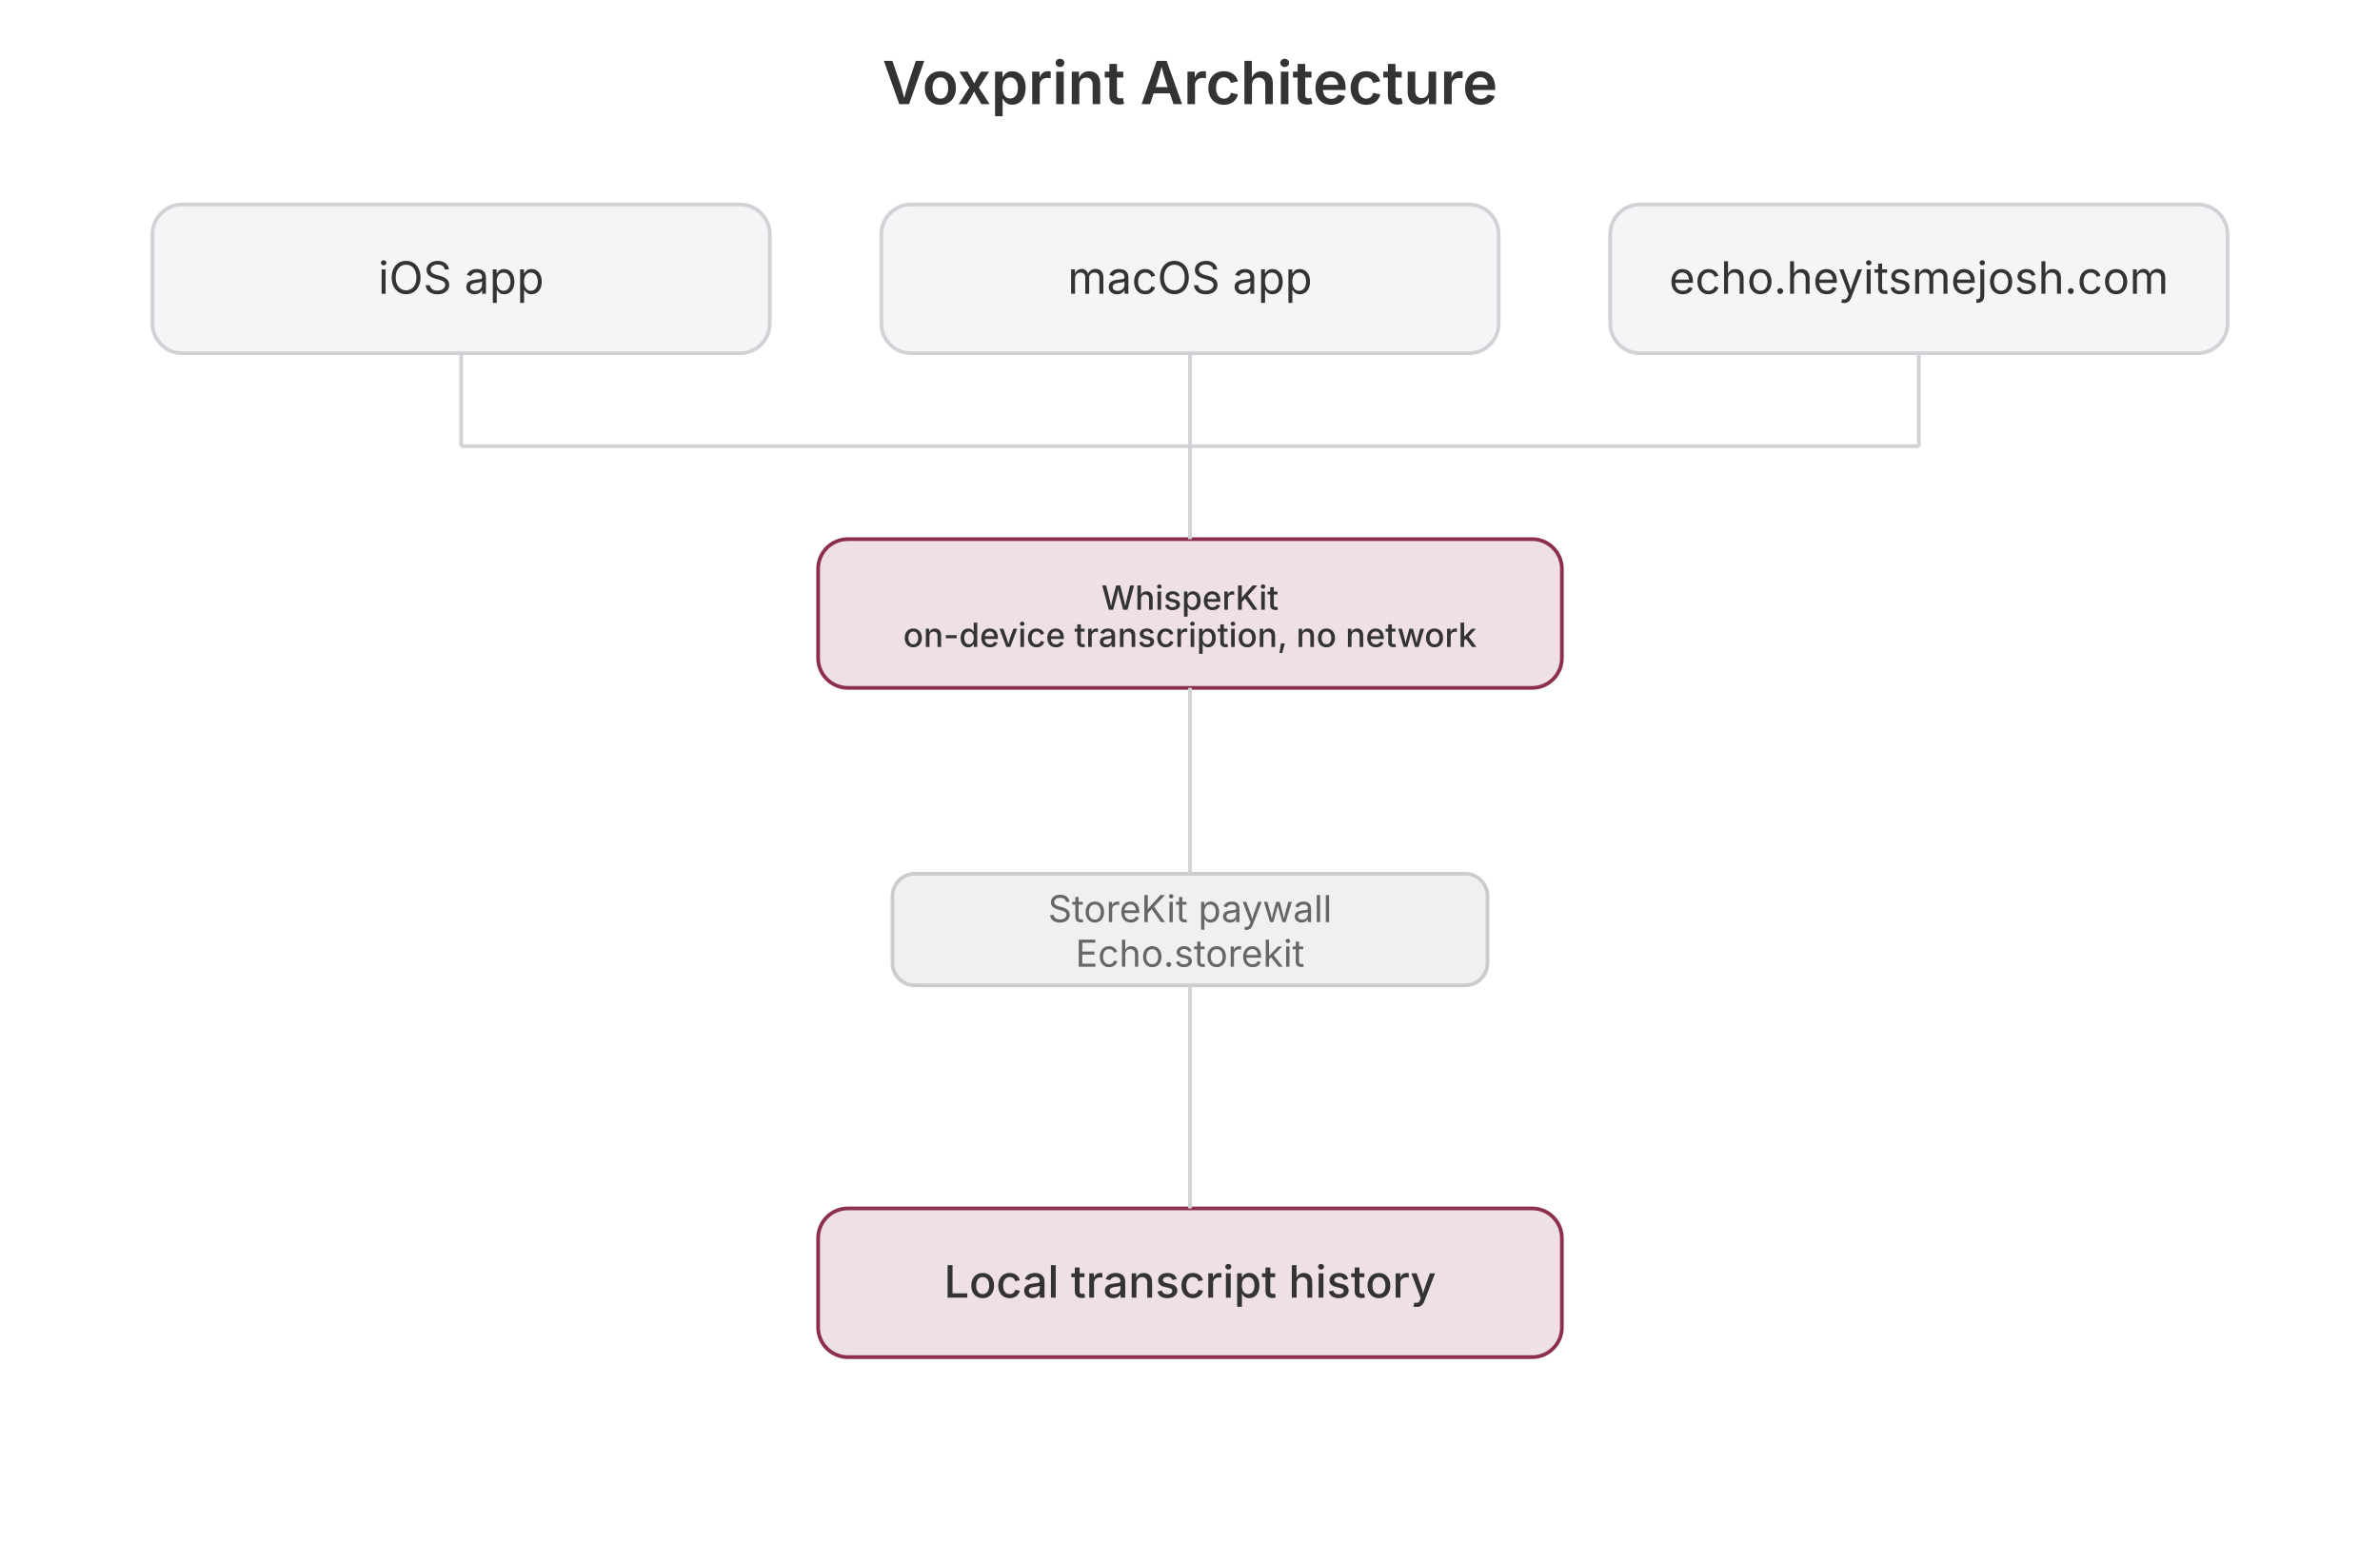
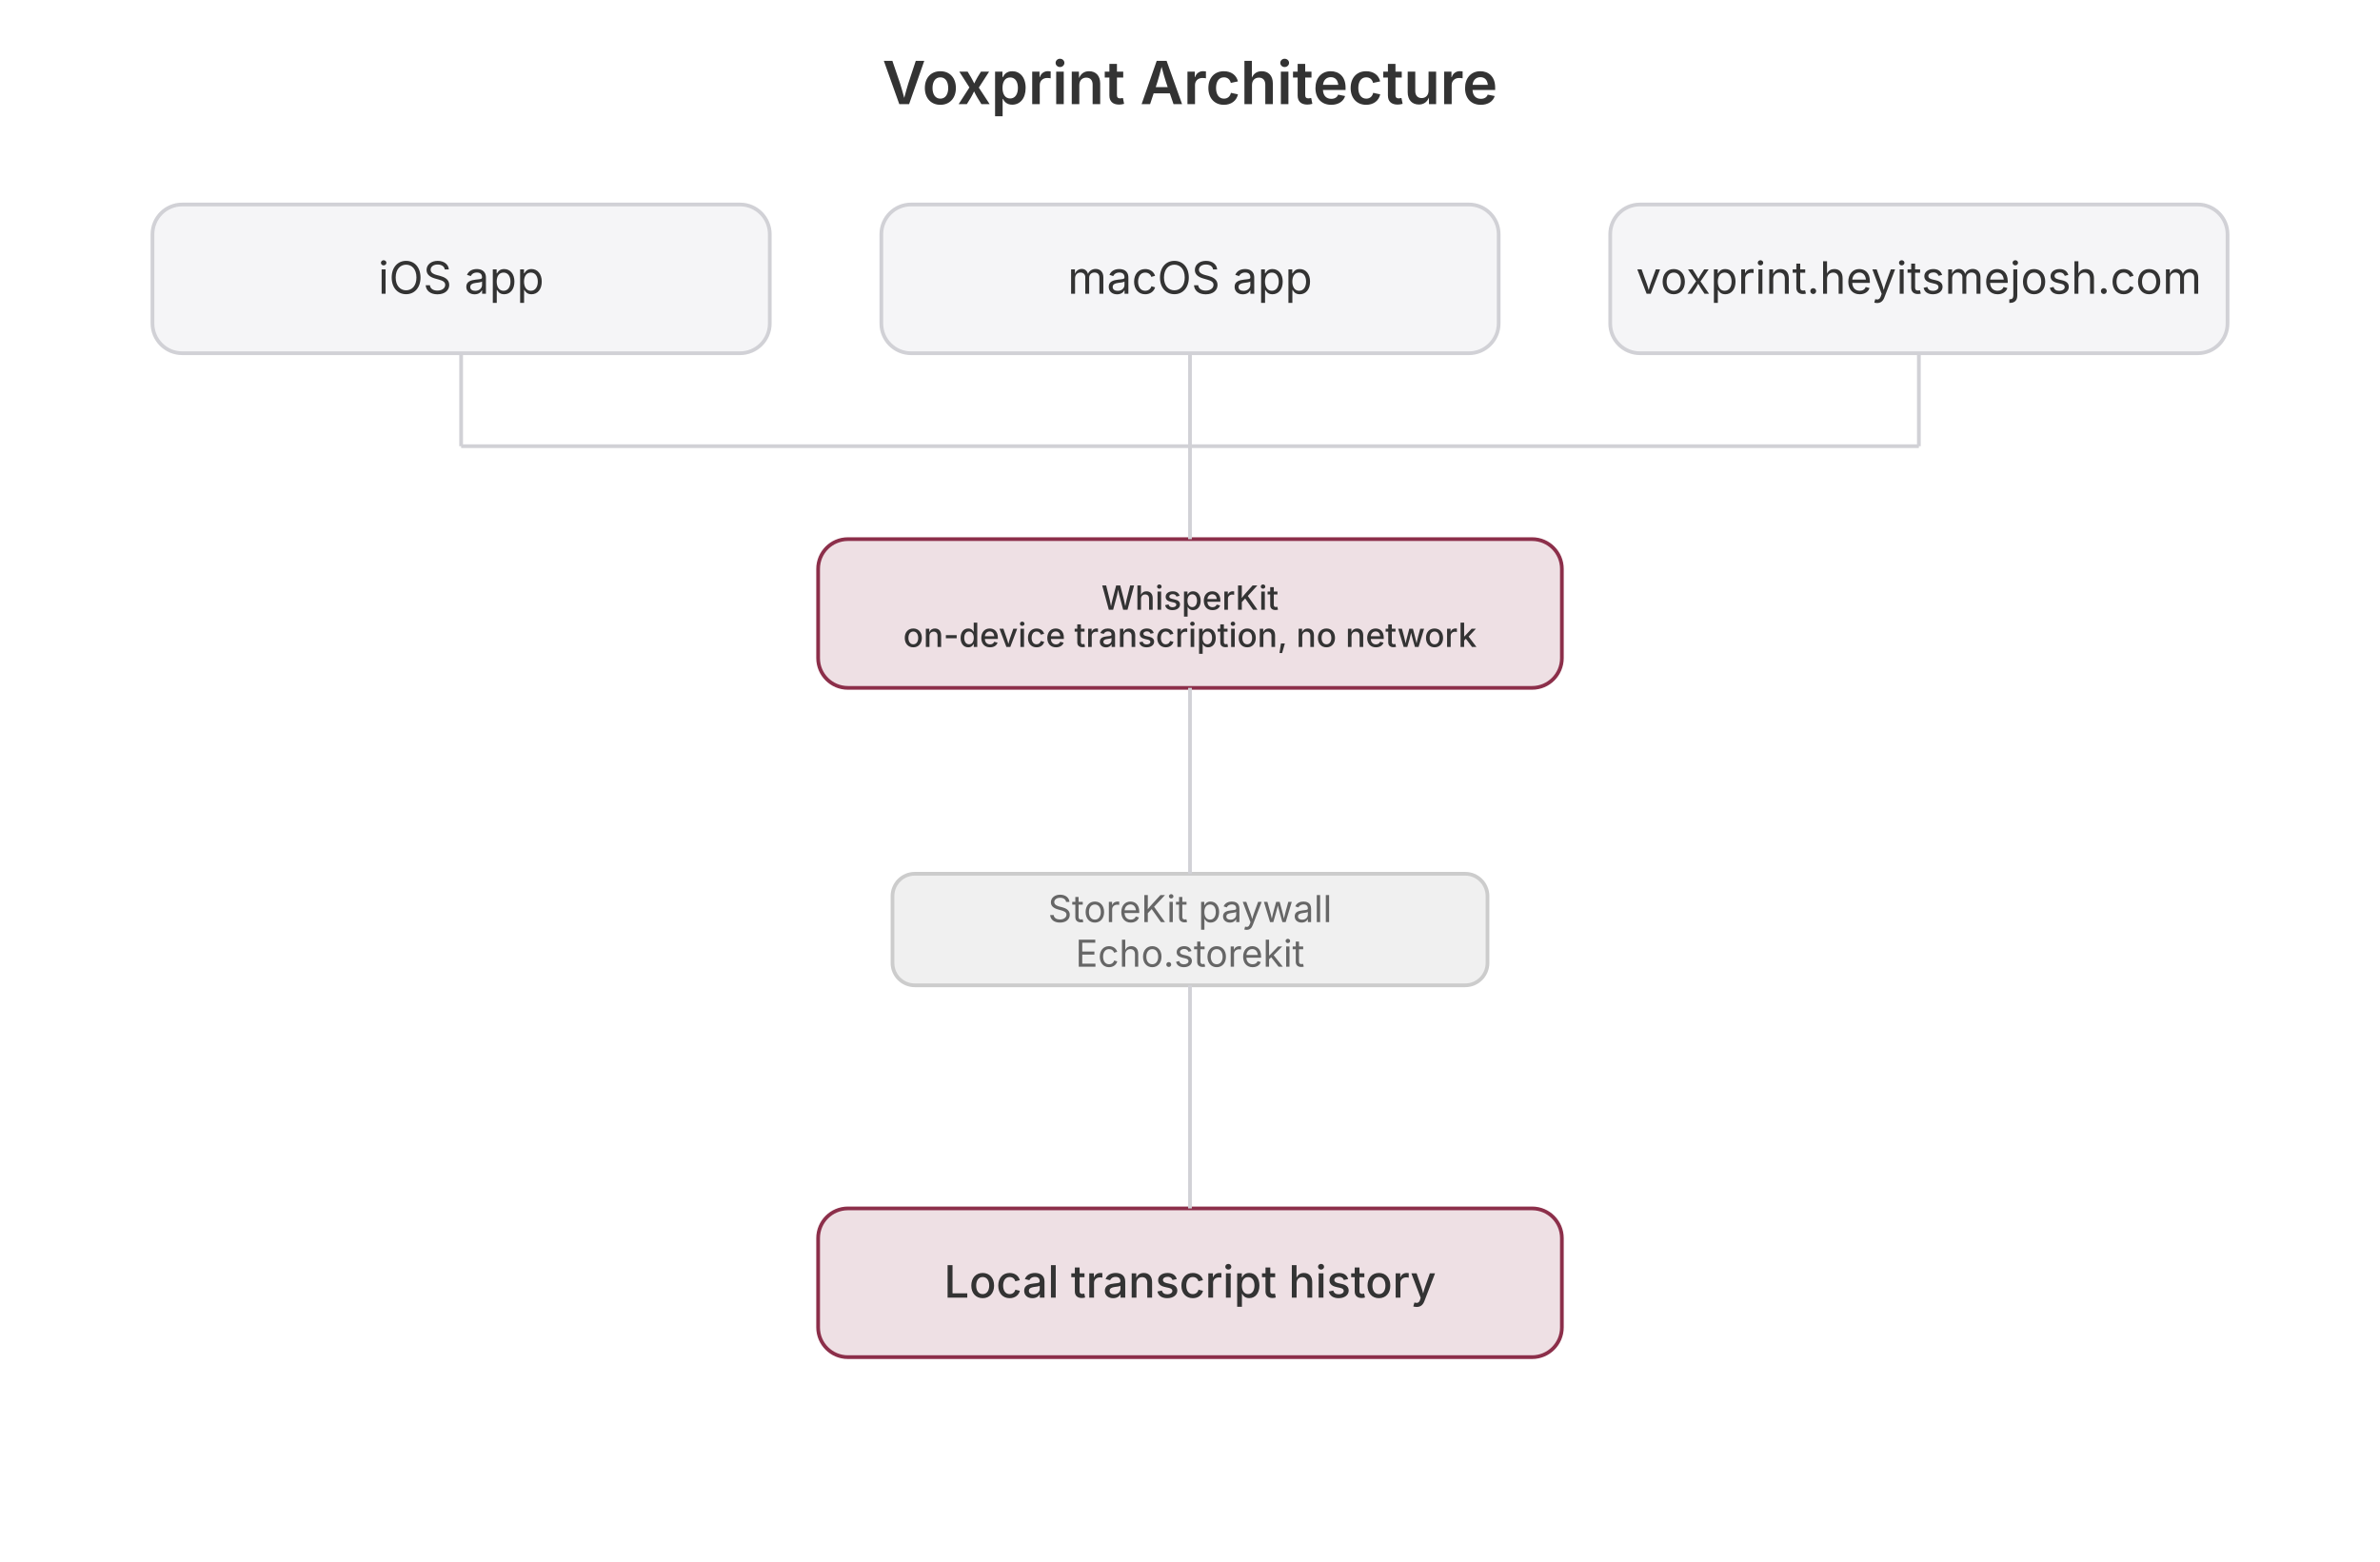
<svg xmlns="http://www.w3.org/2000/svg" width="640" height="420" style="background:#fff;font-family:-apple-system,BlinkMacSystemFont,sans-serif" viewBox="0 0 640 420">
  <text x="320" y="28" fill="#333" font-size="16" font-weight="600" text-anchor="middle">Voxprint Architecture</text>
  <rect width="166" height="40" x="41" y="55" fill="#f5f5f7" stroke="#d1d1d6" rx="8" />
  <text x="124" y="79" fill="#333" font-size="12" text-anchor="middle">iOS app</text>
  <rect width="166" height="40" x="237" y="55" fill="#f5f5f7" stroke="#d1d1d6" rx="8" />
  <text x="320" y="79" fill="#333" font-size="12" text-anchor="middle">macOS app</text>
  <rect width="166" height="40" x="433" y="55" fill="#f5f5f7" stroke="#d1d1d6" rx="8" />
-   <text x="516" y="79" fill="#333" font-size="12" text-anchor="middle">echo.heyitsmejosh.com</text>
+   <text x="516" y="79" fill="#333" font-size="12" text-anchor="middle">voxprint.heyitsmejosh.com</text>
  <rect width="200" height="40" x="220" y="145" fill="#8c2f4a" fill-opacity=".15" stroke="#8c2f4a" rx="8" />
  <text x="320" y="164" fill="#333" font-size="9" font-weight="500" text-anchor="middle">WhisperKit</text>
  <text x="320" y="174" fill="#333" font-size="9" font-weight="500" text-anchor="middle">on-device transcription, no network</text>
  <rect width="160" height="30" x="240" y="235" fill="#f0f0f0" stroke="#ccc" rx="6" />
  <text x="320" y="248" fill="#666" font-size="10" text-anchor="middle">StoreKit paywall</text>
  <text x="320" y="260" fill="#666" font-size="10" text-anchor="middle">Echo.storekit</text>
  <rect width="200" height="40" x="220" y="325" fill="#8c2f4a" fill-opacity=".15" stroke="#8c2f4a" rx="8" />
  <text x="320" y="349" fill="#333" font-size="12" font-weight="500" text-anchor="middle">Local transcript history</text>
  <path stroke="#d1d1d6" fill="none" d="M124 95v25M320 95v25M516 95v25M124 120H516M320 120V145M320 185V235M320 265V325" />
</svg>
